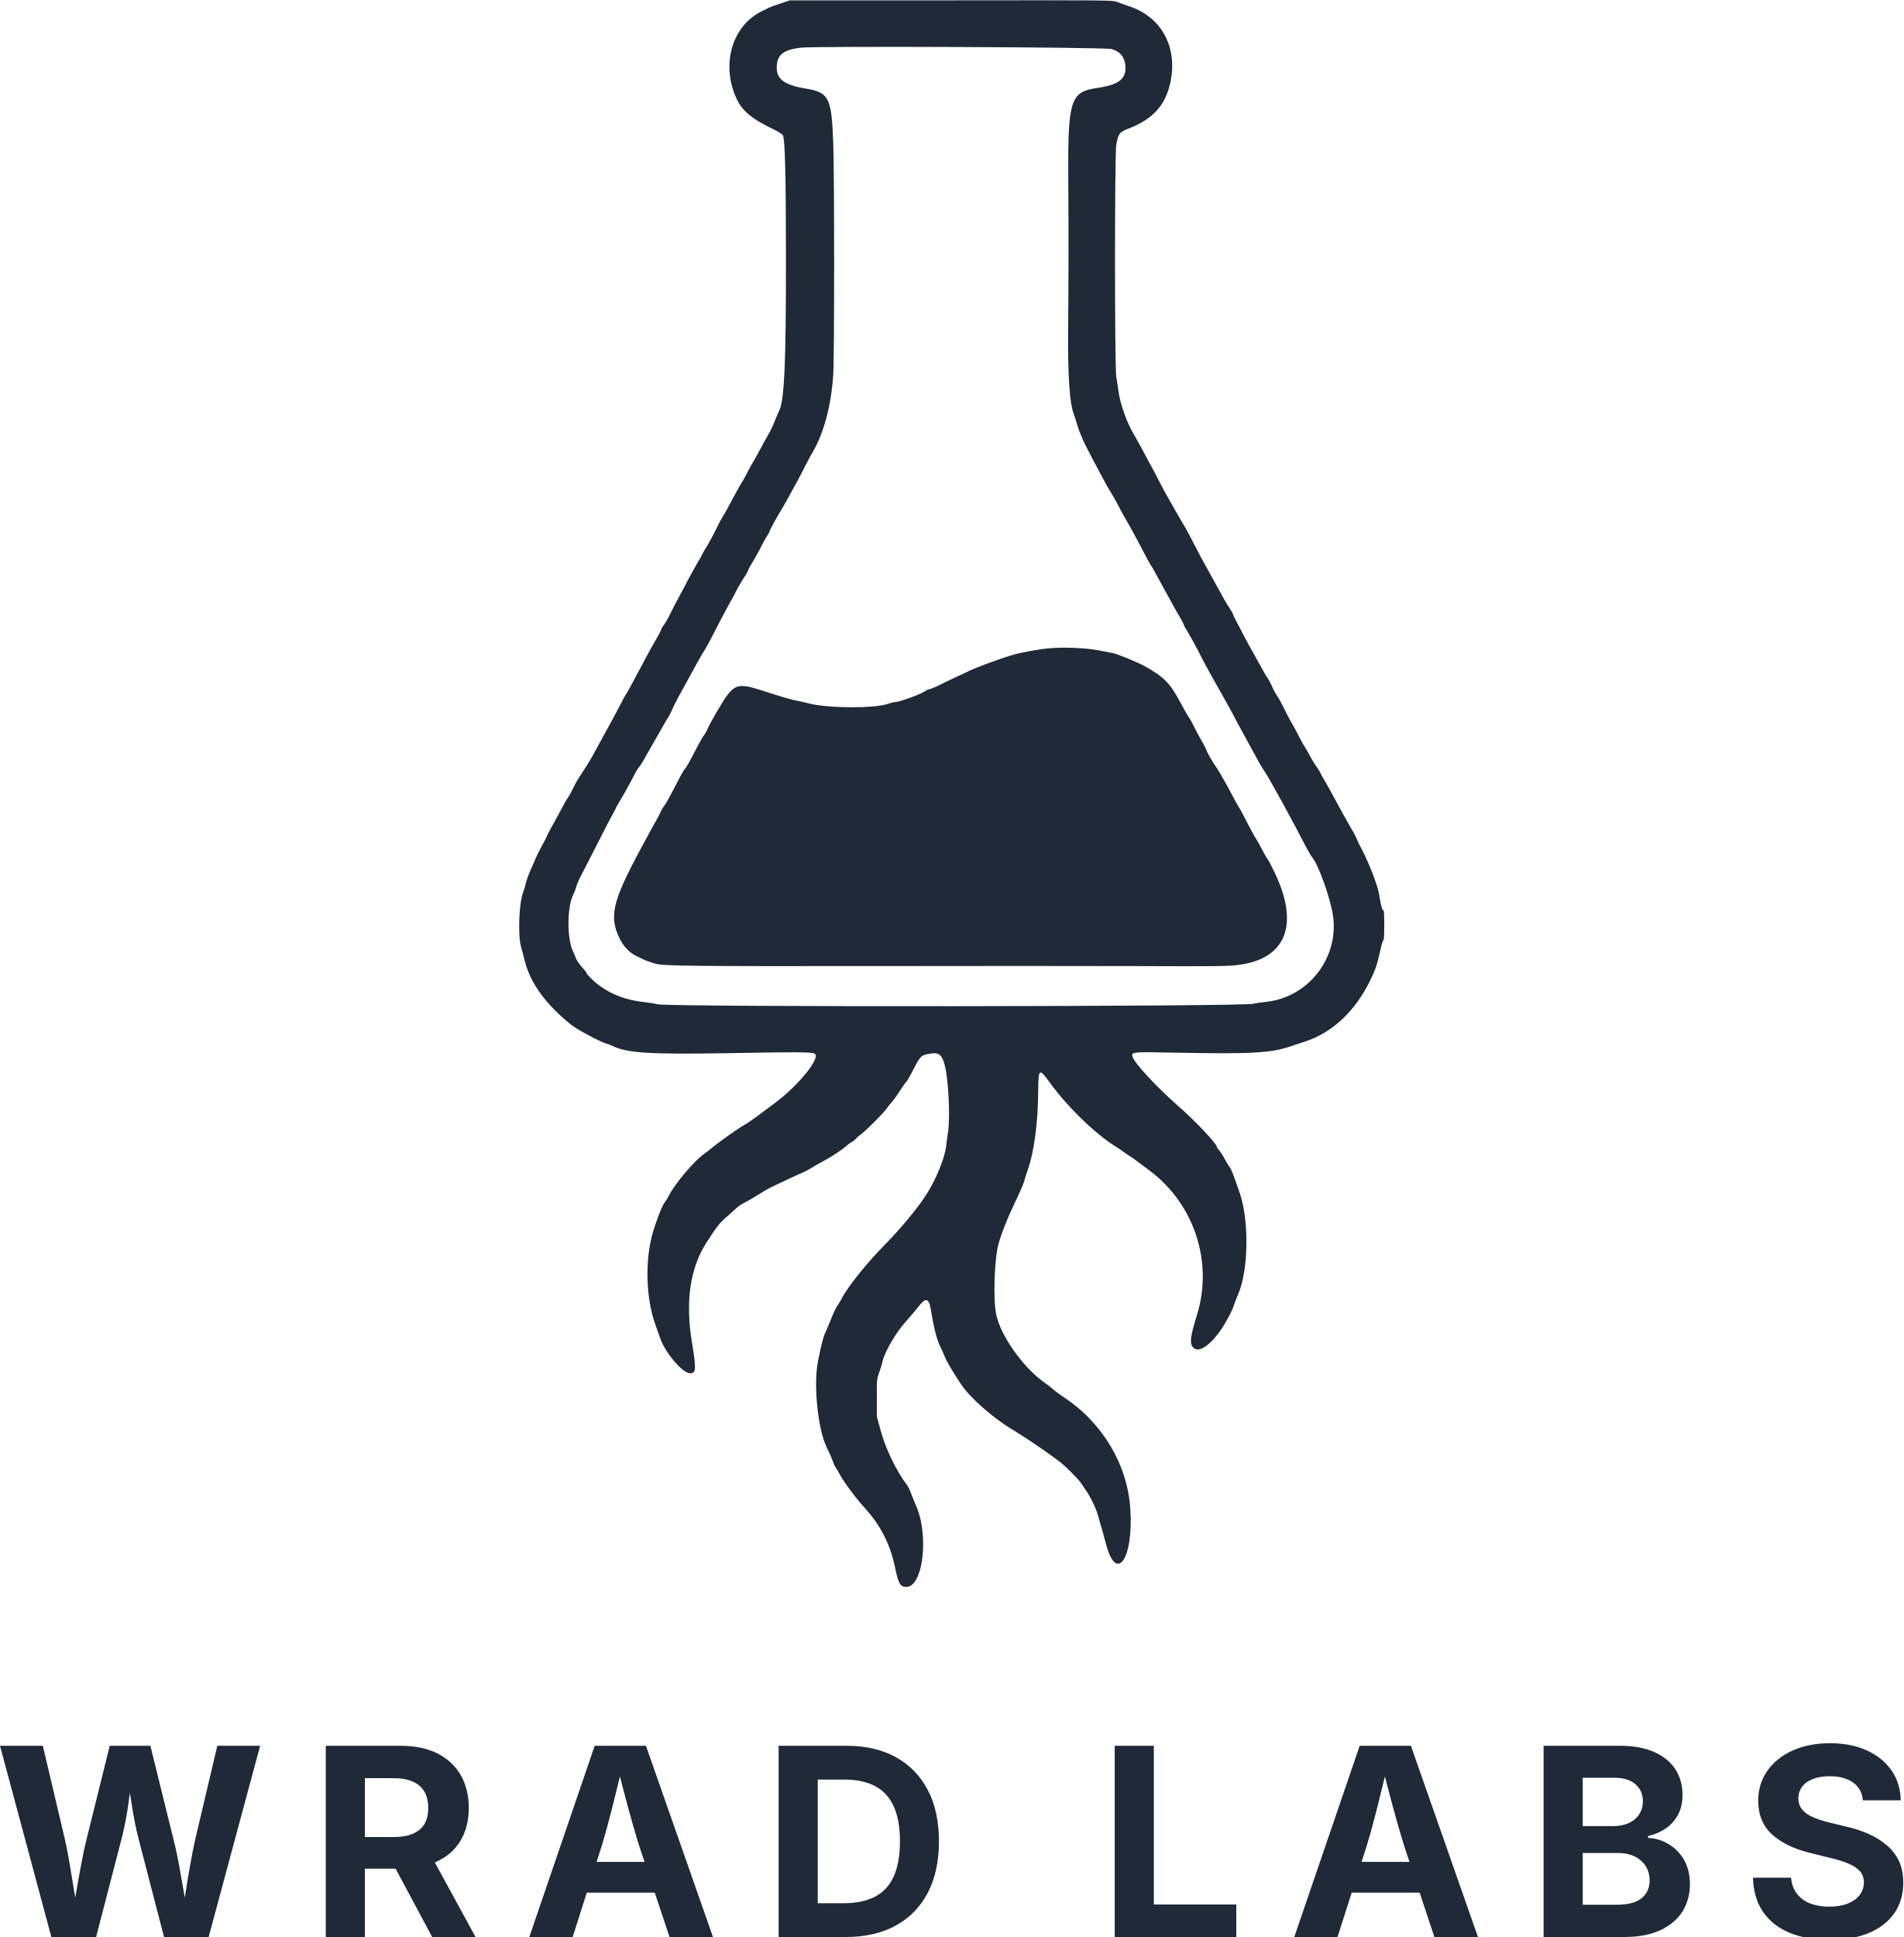
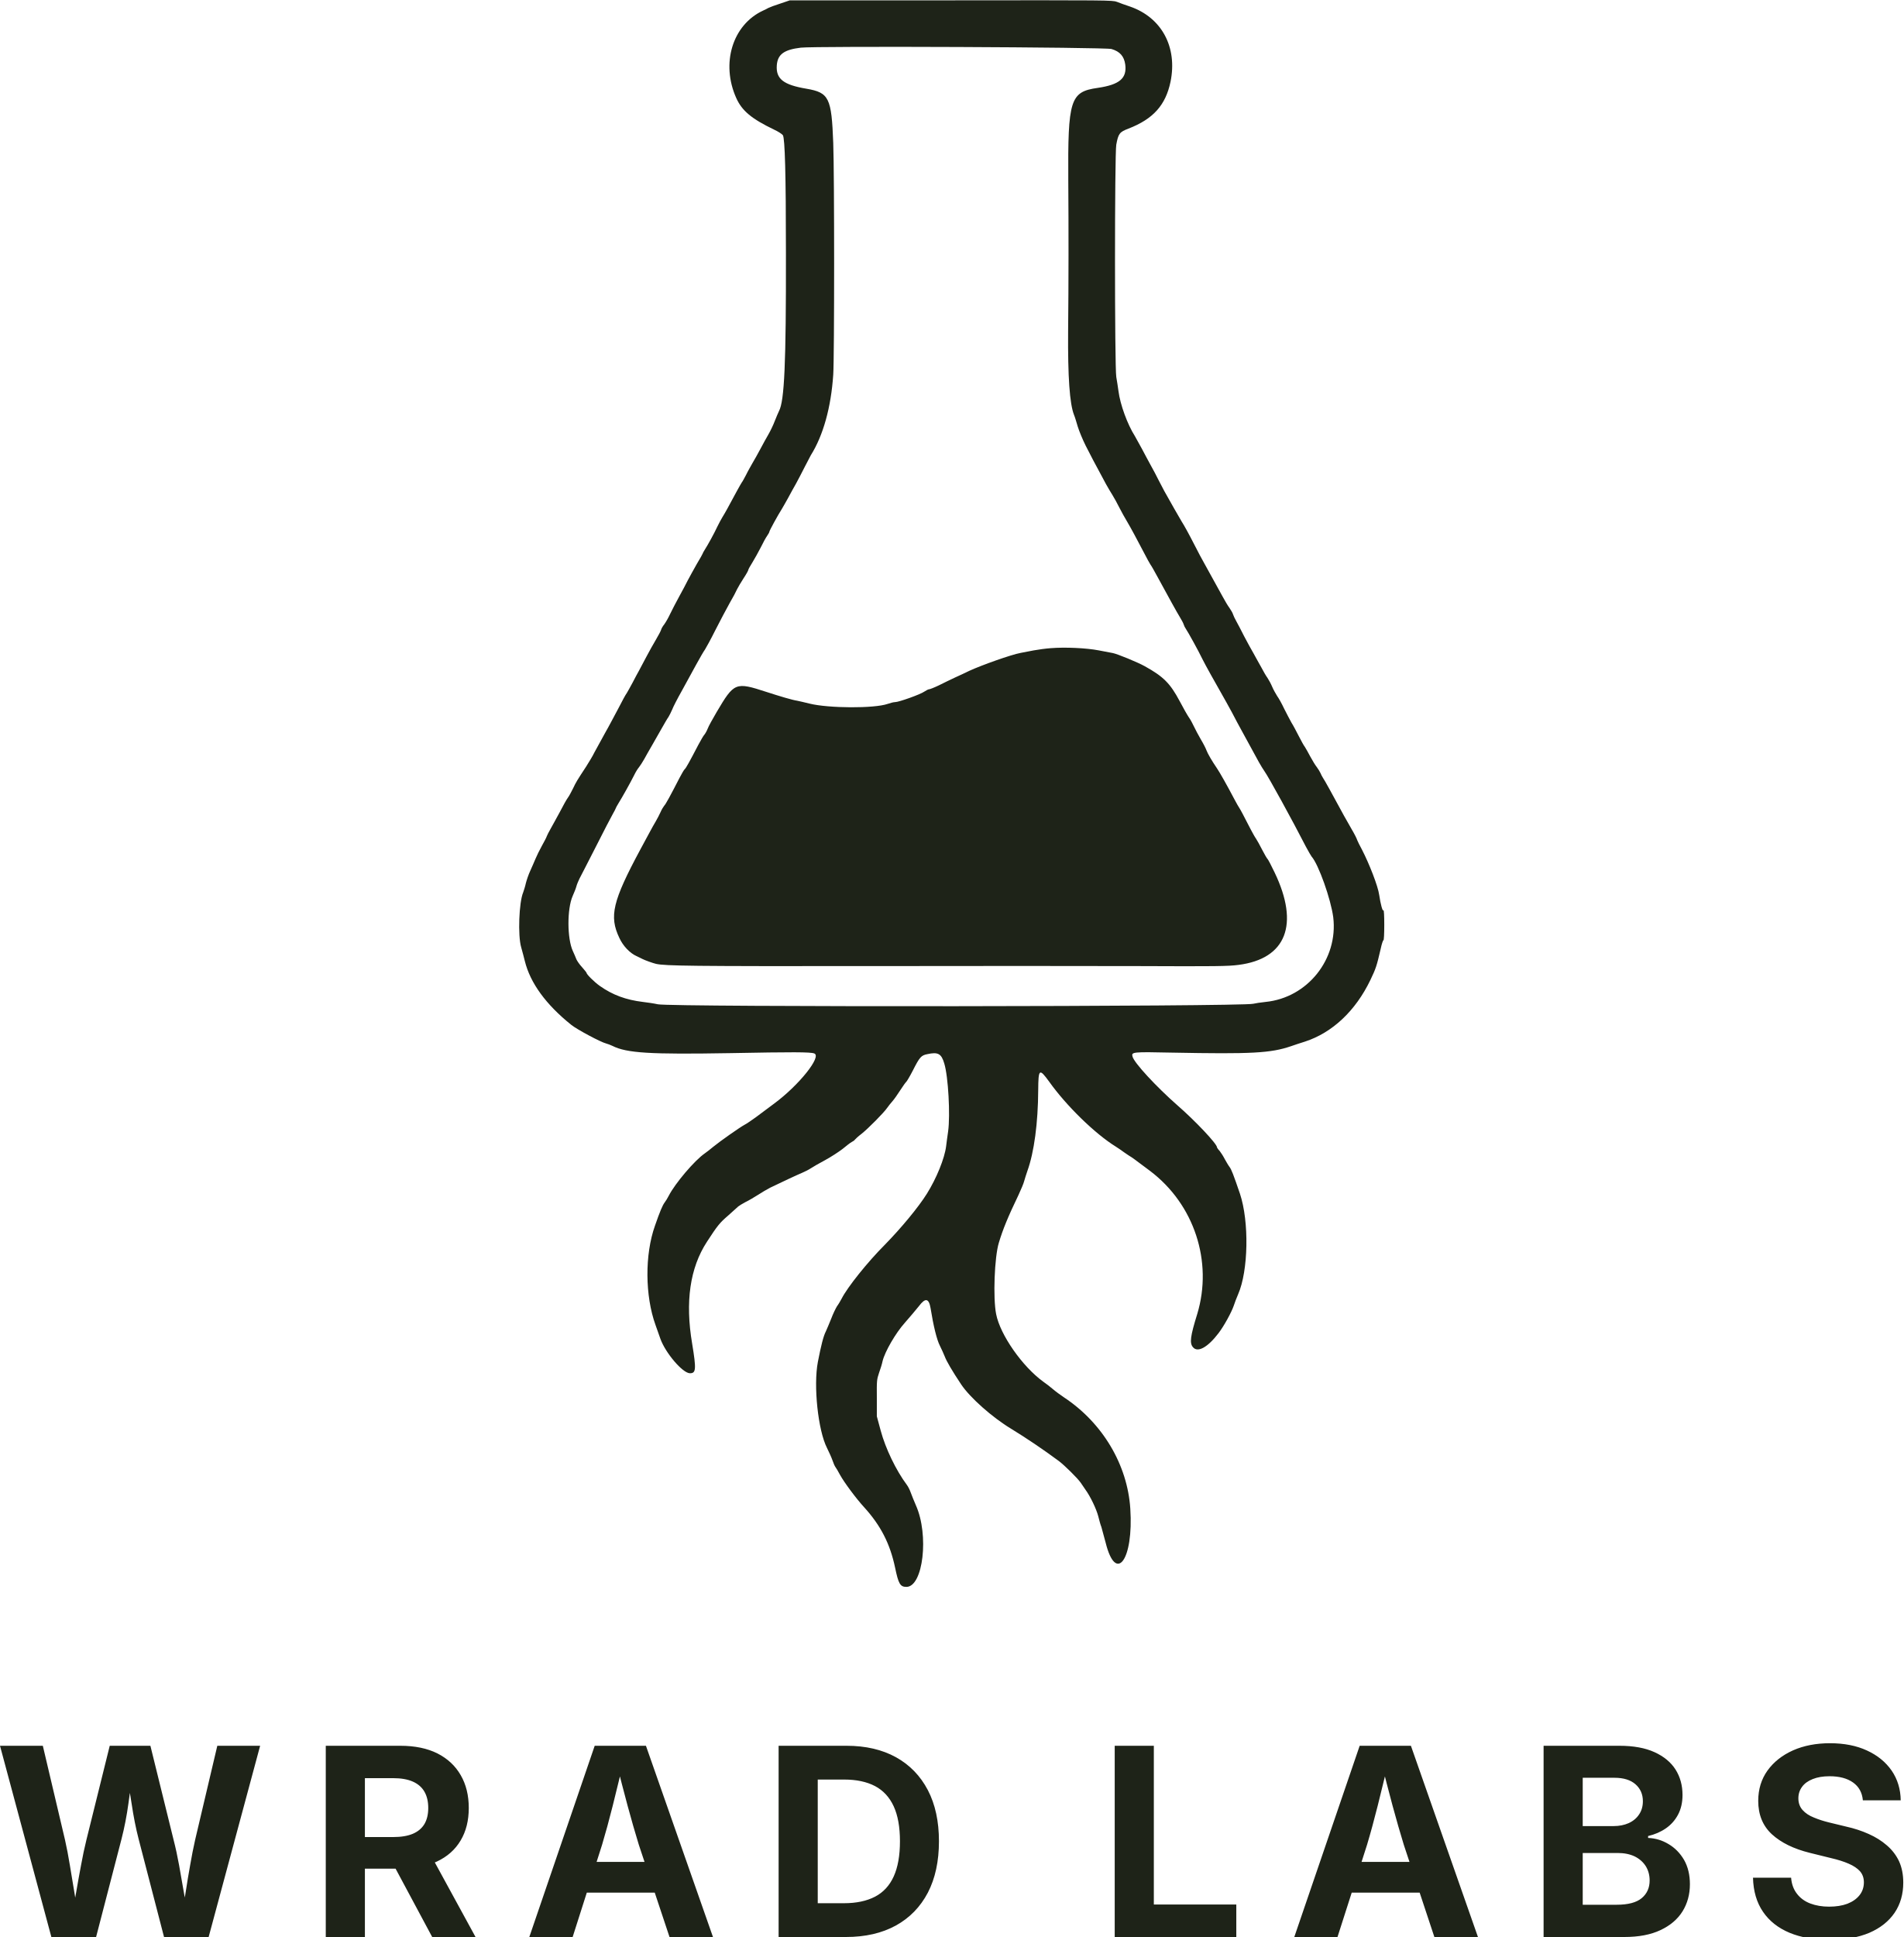
<svg xmlns="http://www.w3.org/2000/svg" viewBox="0 0 1493.3 1519.4" role="img" aria-label="Wrad Labs">
-   <g fill="#1F2937">
+   <g fill="#1E2318">
    <g transform="translate(407.3 0) scale(1.32577)">
      <path fill-rule="evenodd" d="M154.6 2.1C151.4 3.1 148.3 4.3 147.5 4.7 146.8 5.1 145.3 5.9 144.3 6.3 126.3 14.7 119.3 37.5 128.5 58 131.9 65.6 137.6 70.3 150.9 76.7 153.3 77.8 155.6 79.3 156.1 80 157.3 82 157.9 102.6 157.9 149.9 158 215.3 157 237.2 153.8 243.2 153.4 244.1 152.2 246.7 151.3 249.1 150.4 251.5 148.7 255 147.6 256.9 146.4 258.9 144.3 262.8 142.8 265.6 141.3 268.4 139.2 272.2 138.1 274 137.1 275.8 135.3 278.9 134.3 281 133.2 283.1 132.1 285.1 131.8 285.4 131.4 285.9 127.2 293.5 123.2 301 122.4 302.5 121.1 304.7 120.3 306 119.6 307.2 118.2 309.7 117.3 311.6 115.4 315.7 111.7 322.4 109.9 325.2 109.2 326.3 108.6 327.4 108.6 327.6 108.6 327.7 107.1 330.5 105.2 333.6 103.4 336.8 101 341.1 99.9 343.2 98.9 345.3 96.5 349.7 94.7 353 92.9 356.3 90.5 360.9 89.4 363.2 88.3 365.6 86.7 368.3 85.9 369.4 85 370.5 84.2 371.9 84 372.7 83.8 373.4 82.4 376 81 378.4 79.6 380.7 77 385.4 75.3 388.6 73.6 391.9 71.6 395.6 71 396.7 70.3 397.9 68.6 401.1 67.2 403.8 65.8 406.4 64.2 409.3 63.7 410.1 63.1 410.8 60.9 414.9 58.8 419 56.6 423.1 53.1 429.8 50.8 433.8 48.6 437.8 45.8 442.9 44.6 445.1 43.5 447.4 41.2 451.1 39.7 453.5 34.2 461.9 33.7 462.7 31.9 466.5 30.9 468.5 29.6 471 28.9 471.9 28.2 472.8 26 476.7 24 480.6 21.9 484.4 19.5 488.9 18.5 490.6 17.6 492.2 16.6 494.1 16.4 494.7 16.2 495.4 14.9 497.9 13.5 500.4 12.1 502.9 10.4 506.4 9.7 508.1 8.9 509.9 7.6 513.1 6.6 515.2 5.6 517.3 4.5 520.6 4 522.5 3.6 524.4 2.8 526.9 2.4 528 -0.1 533.9 -0.8 553.5 1.2 560.4 1.9 562.9 2.9 566.6 3.4 568.7 6.6 581.6 15.9 594.4 30.9 606.4 34.4 609.2 48.3 616.6 51.5 617.4 52.4 617.6 54.1 618.3 55.2 618.8 63.7 623.1 77.6 623.9 124.8 623.1 161.9 622.4 172.5 622.4 174.7 623.3 179.2 625.1 165.6 642.1 151 652.9 147.5 655.5 142.5 659.2 140 661.1 137.5 662.9 134.6 664.9 133.4 665.5 130.6 667 118.8 675.3 114.9 678.5 113.1 680 110.8 681.8 109.9 682.4 103.8 686.6 92.3 700.2 88.6 707.4 87.9 708.8 86.8 710.6 86.1 711.5 84.9 713.1 83.3 716.8 80.4 725.2 74.3 742.3 74.5 766.7 80.7 783.9 81.8 786.9 83.1 790.6 83.6 792.1 86.6 800.5 96.8 812.5 101.1 812.5 104.7 812.5 104.9 810.2 102.4 795 98.2 770.2 101.1 750.2 111.1 734.8 117.4 725.1 118.7 723.5 123.7 719.2 126.5 716.7 129.2 714.3 129.7 713.8 130.2 713.4 132.1 712.2 134 711.2 135.9 710.3 139.1 708.4 141.3 707 143.4 705.6 146.7 703.7 148.6 702.7 155.2 699.5 164.6 695.1 167.5 693.9 169.2 693.2 171.5 692 172.7 691.2 173.9 690.4 177.7 688.2 181.1 686.4 184.6 684.5 189.2 681.5 191.4 679.8 193.6 678 196 676.1 196.8 675.7 197.6 675.3 198.5 674.7 198.7 674.3 199 673.9 200.7 672.3 202.7 670.8 206.7 667.6 215.9 658.3 217.8 655.5 218.5 654.5 219.9 652.7 220.9 651.6 221.9 650.5 224 647.5 225.6 645 227.2 642.5 228.8 640.3 229.1 640.1 229.4 639.9 231.2 636.9 233 633.4 237 625.5 237.9 624.4 241.6 623.7 247.9 622.3 249.9 623.4 251.6 629.2 254 637 255.2 659.8 253.9 669.3 253.4 672.6 252.9 676.6 252.7 678.2 251.8 685.4 247 697.2 241.3 706.3 236.3 714.3 226.1 726.6 216.5 736.4 206.2 746.7 194.3 761.6 190.9 768.3 190.2 769.6 189 771.7 188.1 772.9 187.3 774.2 185.7 777.5 184.7 780.2 183.6 782.9 182.2 786.3 181.5 787.8 180.1 790.5 178.7 796 176.8 805.8 174.1 819.9 176.9 846.3 182.2 856.7 183.3 858.9 184.8 862.2 185.4 863.9 186 865.7 186.8 867.5 187.2 868 187.6 868.5 188.8 870.5 189.9 872.6 192.3 877 199.5 886.7 204.2 891.8 214 902.6 219.5 913.3 222.5 927.5 224.5 937.1 225.5 938.9 229.2 938.9 239.1 938.9 242.7 908.2 234.8 890.6 233.7 888.1 232.4 884.8 231.8 883.2 231.2 881.5 230.2 879.5 229.5 878.6 223 869.9 216.8 856.9 214 846.5L211.7 838 211.7 827.2C211.6 816.8 211.7 816.2 213 812.3 213.8 810.1 214.8 806.9 215.1 805.3 216.5 799.6 222.9 788.6 228.3 782.6 231.1 779.4 234.6 775.3 236.6 772.8 240.4 767.7 242.5 768.1 243.5 774 245.2 784.6 247.2 792.7 249 796.2 250 798.2 251.3 801.1 251.9 802.6 252.9 805.3 256.2 811 261.6 819.1 266.8 826.9 280 838.6 291.1 845.3 300.1 850.8 310.2 857.6 319.5 864.5 322.9 867.1 330.4 874.5 332.3 877.2 333 878.3 334.3 880.1 335.1 881.3 338.1 885.4 341.6 892.8 342.7 897 343.3 899.4 344.1 902.3 344.6 903.5 345 904.8 346.1 908.9 347.1 912.7 353.2 937.3 363.7 922.9 361.7 892.6 360 866.6 345.3 841.9 322.5 826.8 320.4 825.4 317.4 823.2 315.9 821.9 314.4 820.6 311.8 818.6 310.2 817.5 297.8 808.5 284.7 789.8 282.3 777.5 280.4 768 281.3 743.8 283.9 735.3 286.3 727.3 289.3 720 295.5 707.1 297 703.9 298.6 700.1 298.9 698.8 299.3 697.4 300.1 694.8 300.8 692.8 304.8 681.7 307.1 664.4 307.2 645 307.3 632.3 307.8 631.9 313.7 640 323.8 654.2 340.8 670.8 353.1 678.4 354.4 679.2 356.7 680.8 358.2 681.9 359.8 683 361.7 684.3 362.6 684.8 363.4 685.4 365.5 686.8 367.1 688.1 368.8 689.3 371.6 691.5 373.4 692.8 399.5 712.5 410.7 746.4 401.3 777.5 397.2 790.7 396.7 794.7 398.8 797.1 401.6 800.5 407.6 797.1 413.9 788.8 417.2 784.5 421.6 776.4 422.9 772.6 423.5 770.8 424.6 767.8 425.5 765.8 431.6 751.9 432.1 722.8 426.6 706.3 422.7 694.9 421.6 692 420.4 690.4 419.7 689.5 418.5 687.4 417.6 685.8 416.8 684.2 415.4 682 414.6 681 413.7 680.1 413 679 413 678.8 413 676.8 400.3 663.3 389.5 653.9 377.2 643.1 363.9 628.8 363 625.1 362.3 622.4 363 622.3 386.5 622.8 433.6 623.7 444.8 623.1 456.8 619 458.8 618.3 462.4 617.1 465 616.3 481.3 611 495 598.1 503.8 579.8 507 573.1 507.5 571.7 509.9 561.3 510.5 558.4 511.3 556.2 511.5 556.3 511.8 556.5 512 552.4 512 547.2 512 541.7 511.8 538.2 511.5 538.6 511 539.4 509.8 534.9 509 529.5 508.3 524.3 503.1 511 498.8 502.7 497.5 500.4 496.3 497.8 496 497.1 495.8 496.3 494.4 493.5 492.8 490.8 491.3 488.2 489.2 484.5 488.2 482.7 481.3 470 476.6 461.4 475.7 460.2 475.2 459.4 474.5 458.1 474.2 457.3 473.9 456.6 472.9 455 472.1 453.9 471.2 452.8 469.5 450 468.2 447.6 466.9 445.2 465.5 442.6 465 441.9 464.4 441.2 462.9 438.4 461.5 435.7 460.1 433 458.2 429.3 457.1 427.6 456.1 425.8 454.1 422 452.7 419.2 451.4 416.4 449.5 413 448.6 411.8 447.8 410.5 446.4 408.1 445.7 406.4 445 404.7 443.7 402.3 442.9 401.1 442 399.9 440.4 397.1 439.2 394.8 438 392.6 435.9 389 434.7 386.7 433.4 384.5 430.9 379.9 429.1 376.5 427.4 373 425.2 369 424.4 367.5 423.6 366.1 422.7 364.2 422.5 363.5 422.3 362.7 421.3 361 420.4 359.7 419.4 358.4 417.6 355.3 416.3 352.9 413.7 348.2 410.1 341.6 405.7 333.7 404.1 330.9 401.6 326.2 400.1 323.2 396 315.2 393.7 311.1 392 308.4 390.6 306.1 385.2 296.6 381.8 290.5 381.1 289.1 379.6 286.2 378.4 284 377.3 281.8 375.3 277.9 373.8 275.3 372.4 272.8 370.1 268.4 368.6 265.6 367.1 262.8 365.2 259.4 364.4 258 360 251.1 355.7 239.3 354.7 231.4 354.4 229.1 353.8 225.3 353.4 223 352.4 216.9 352.4 91.3 353.4 85.6 354.6 79.1 355.3 78.1 360.6 76.1 375.3 70.4 382.6 62.2 385.5 48.4 389.7 27.9 380.3 10.4 361.6 3.9 358.8 3 355.3 1.7 353.8 1.1 351.2 0.1 348.8 0.1 255.7 0.2L160.2 0.2 154.6 2.1ZM166.7 28.2C156.7 29.4 153 32.2 152.5 38.6 151.9 46.7 156.4 50.2 170.1 52.5 183.4 54.8 184.9 57.8 185.9 84.6 186.6 102.6 186.6 211.4 185.9 221.7 184.6 241 180 257.6 172.6 269.4 172.2 270.1 170.6 273.2 169.1 276.1 167.6 279.1 165.3 283.5 164 285.9 162.6 288.3 160.5 292.2 159.2 294.6 157.9 297 156.2 299.9 155.5 301.1 153.2 304.7 148.1 314 148.1 314.6 148.1 314.9 147.5 316 146.8 317 146 318.1 144.3 321.2 143 323.9 141.6 326.6 139.4 330.6 138.1 332.7 136.7 334.9 135.6 336.9 135.6 337.3 135.6 337.6 134.4 339.8 132.8 342.2 131.3 344.5 129.6 347.4 129 348.6 128.5 349.8 126.5 353.6 124.5 357 122.6 360.4 118.8 367.6 116.1 372.9 113.4 378.3 110.6 383.4 110 384.3 109.3 385.2 107 389.2 104.8 393.2 102.6 397.2 98.7 404.3 96.2 408.9 93.6 413.5 91.1 418.4 90.6 419.8 90 421.2 89 423.2 88.4 424.2 87.7 425.1 85.9 428.3 84.3 431.1 82.7 433.9 80.1 438.4 78.6 441.1 77 443.8 75 447.4 74 449.2 73 451 71.6 453.1 70.9 454 70.2 454.8 68.9 456.9 68.1 458.6 65.8 463.2 60.8 472.1 58.9 475.1 58 476.6 57.2 478 57.2 478.2 57.2 478.4 56.4 479.9 55.5 481.5 54.6 483.1 50 491.8 45.4 501 40.7 510.1 36.4 518.7 35.7 519.9 35.1 521.2 34.2 523.2 33.9 524.4 33.6 525.6 32.6 528.1 31.7 530.1 28.3 537.8 28.4 555.4 31.8 562.7 32.6 564.5 33.6 566.7 33.9 567.6 34.3 568.5 35.7 570.6 37.2 572.2 38.7 573.9 39.9 575.4 39.9 575.6 39.9 576.5 44.6 581.1 47.7 583.3 55.3 588.7 63.3 591.6 73.2 592.8 75.8 593.1 79.9 593.7 82.1 594.2 89.9 595.9 427.8 595.6 434.4 593.9 435.6 593.6 438.9 593.1 441.8 592.8 466.6 590.3 484.8 567.5 481.8 542.7 480.4 532 473.1 511.4 469 506.8 468.6 506.3 467.1 503.7 465.7 501.1 457.8 485.7 443.4 459.4 440.9 456 439.2 453.5 437.3 450.2 432.1 440.5 430.5 437.6 428.4 433.7 427.4 431.9 426.4 430.1 423.9 425.5 421.9 421.6 419.8 417.7 417.1 412.9 415.9 410.8 411 402.2 406.3 393.8 404.4 390 402 385 395.9 374 394.6 372.1 394.1 371.4 393.5 370.2 393.3 369.5 393.1 368.7 392 366.7 390.9 364.9 389 361.8 384.9 354.3 377.8 341.3 376.1 338.2 374.3 334.9 373.6 334 373 333.1 371.5 330.3 370.2 327.8 365.6 319 362 312.3 359.8 308.6 358.5 306.5 356.5 302.8 355.2 300.3 354 297.9 352.2 294.6 351.2 293 350.2 291.5 348.5 288.5 347.3 286.4 340.1 273 338.2 269.5 335.3 263.7 333.5 260.1 331.4 255 330.6 252.4 329.8 249.7 328.9 246.6 328.4 245.5 325.8 238.9 324.7 222.9 324.9 196.1 325.2 166.4 325.2 135 325 106.9 324.7 58.9 326.1 54.3 342.4 52 355.4 50.1 359.8 46.3 358.7 38.1 358 33.3 355.6 30.5 350.6 29 347.2 27.9 175 27.2 166.7 28.2ZM314.6 383.5C311.8 383.7 307.3 384.3 304.6 384.8 301.9 385.3 298.4 386 296.8 386.3 291.3 387.3 273.8 393.5 266.2 397 264.4 397.9 260.8 399.6 258.1 400.8 255.4 402.1 251.1 404.1 248.4 405.5 245.7 406.8 243.1 407.8 242.7 407.8 242.2 407.8 241 408.4 239.8 409.2 237.4 410.9 224.7 415.4 222.6 415.4 221.7 415.4 219.7 415.9 218 416.5 210.2 419.2 183.2 419.1 171.9 416.3 169 415.6 165.7 414.8 164.6 414.6 161.8 414.2 154.4 412 146.4 409.4 128 403.4 127.3 403.7 116.9 421.3 114.5 425.4 112.1 429.7 111.6 431.1 111.1 432.4 110.2 434 109.7 434.6 109.1 435.2 107.5 438 106 440.8 101.1 450.2 98.7 454.6 98 455.1 97.6 455.4 96.2 457.8 94.9 460.3 89.5 470.8 86.8 475.8 85.8 476.8 85.3 477.4 84.3 479.1 83.7 480.5 83 482 81.8 484.4 80.9 485.9 80 487.4 78.3 490.4 77.2 492.5 76.1 494.5 73.7 499 71.8 502.5 55.3 533.2 53.2 542.1 59.3 554.9 61.5 559.7 65.5 563.9 69.5 565.7 70.9 566.4 72.5 567.1 73 567.4 74.3 568.1 79.3 569.9 81.1 570.3 86.6 571.5 102.2 571.7 204.6 571.6 265 571.5 337.8 571.5 366.5 571.6 412.5 571.8 419.6 571.7 425.7 570.9 454 567.3 461.9 547 447.1 516.2 445.1 512 443.2 508.4 442.9 508.2 442.6 508 441.2 505.6 439.8 502.9 438.4 500.1 436.7 497.1 436.1 496.2 435.5 495.4 434.1 492.9 433 490.8 428.3 481.6 426.7 478.7 426.2 478 425.9 477.6 424.5 475.2 423.2 472.7 419.1 464.9 414.6 456.9 413 454.6 410 450.2 407.5 445.9 406.8 444 406.4 442.8 404.9 439.9 403.4 437.4 402 435 400.2 431.6 399.4 429.9 398.6 428.2 397.3 425.7 396.4 424.5 395.5 423.2 393 418.8 390.9 414.8 385.3 404.3 381.3 400.3 370.3 394.2 366 391.8 354 386.9 351.4 386.4 350.4 386.2 346.6 385.5 343 384.8 335.8 383.4 323.1 382.8 314.6 383.5Z" />
    </g>
    <g transform="translate(-4.9 1369.4)">
      <path d="M80.3 150L45.2 150L4.9 0L38.5 0L55.9 73.8Q58 83.1 59.7 93.6Q61.5 104.1 63.2 114.7Q64.9 125.3 66.5 135.1L61.1 135.1Q62.9 125.3 64.7 114.7Q66.5 104.1 68.5 93.6Q70.4 83.1 72.7 73.8L91 0L122.9 0L141.1 73.8Q143.5 83.1 145.4 93.6Q147.3 104.1 149.1 114.7Q151 125.3 152.8 135.1L147.2 135.1Q148.9 125.3 150.6 114.7Q152.2 104.1 154.1 93.6Q155.9 83.1 158 73.8L175.4 0L209 0L168.6 150L133.6 150L113.7 73.3Q110.4 60.5 108.2 45.6Q105.9 30.7 103.1 14.9L110.7 14.9Q107.6 30.3 105.7 45Q103.7 59.7 100.2 73.3M291.2 150L260.5 150L260.5 0L319 0Q336.1 0 348.1 6Q360.1 12.1 366.4 23.1Q372.7 34 372.7 48.8Q372.7 63.6 366.3 74.3Q359.9 85.1 347.7 90.8Q335.6 96.4 318.3 96.4L278.6 96.4L278.6 71.6L313.4 71.6Q322.8 71.6 328.9 69Q334.9 66.4 337.9 61.4Q340.9 56.3 340.9 48.8Q340.9 41.2 337.9 36Q334.9 30.8 328.8 28.1Q322.7 25.4 313.3 25.4L291.2 25.4L291.2 150M378 150L344 150L307.4 81.7L340.7 81.7M454.2 150L420.2 150L471.5 0L511.7 0L564.3 150L530.2 150L506.1 77.6Q501.8 63.6 497.3 47Q492.8 30.3 487.9 10.6L494.6 10.6Q489.8 30.4 485.6 47.2Q481.4 63.9 477.3 77.6L454.2 150M532.3 115.2L452.3 115.2L452.3 91.1L532.3 91.1M668.6 150L629.7 150L629.7 123.5L667.1 123.5Q681.5 123.5 691.4 118.4Q701.2 113.3 706.1 102.5Q711 91.7 711 74.9Q711 58.2 706.1 47.5Q701.1 36.7 691.4 31.6Q681.6 26.5 667.3 26.5L629 26.5L629 0L669.1 0Q691.6 0 707.9 9Q724.1 18 732.9 34.8Q741.6 51.5 741.6 74.9Q741.6 98.4 732.9 115.2Q724.1 132 707.8 141Q691.4 150 668.6 150M615.8 0L646.5 0L646.5 150L615.8 150M974.9 150L879.5 150L879.5 0L910.2 0L910.2 124.5L974.9 124.5M1054.3 150L1020.4 150L1071.7 0L1111.9 0L1164.5 150L1130.3 150L1106.3 77.6Q1102 63.6 1097.5 47Q1093 30.3 1088.1 10.6L1094.8 10.6Q1090 30.4 1085.8 47.2Q1081.6 63.9 1077.5 77.6L1054.3 150M1132.5 115.2L1052.4 115.2L1052.4 91.1L1132.5 91.1M1279.3 150L1216 150L1216 0L1275.5 0Q1292 0 1303 5Q1314 10 1319.5 18.6Q1325 27.3 1325 38.6Q1325 47.4 1321.5 54Q1318 60.6 1311.9 64.8Q1305.8 69 1298 70.8L1298 72.3Q1306.5 72.6 1314 77.1Q1321.5 81.5 1326.2 89.5Q1330.8 97.6 1330.8 108.6Q1330.8 120.5 1325 129.9Q1319.2 139.2 1307.7 144.6Q1296.3 150 1279.3 150M1246.7 84.1L1246.7 124.7L1273.3 124.7Q1286.8 124.7 1293 119.5Q1299.2 114.3 1299.2 105.7Q1299.2 99.4 1296.2 94.5Q1293.1 89.6 1287.5 86.8Q1281.8 84.1 1274.1 84.1L1246.7 84.1M1246.7 25.1L1246.7 63L1270.9 63Q1277.5 63 1282.7 60.7Q1288 58.3 1290.9 53.9Q1293.9 49.5 1293.9 43.5Q1293.9 35.3 1288.1 30.2Q1282.3 25.1 1271.6 25.1M1440.3 152.2Q1422.3 152.2 1409 146.7Q1395.6 141.1 1388.2 130.3Q1380.7 119.4 1380.3 103.5L1410.2 103.5Q1410.8 111 1414.8 116.1Q1418.7 121.2 1425.2 123.7Q1431.8 126.2 1440 126.2Q1448.3 126.2 1454.4 123.9Q1460.5 121.5 1463.9 117.2Q1467.3 112.9 1467.3 107.1Q1467.3 102 1464.3 98.5Q1461.2 95 1455.4 92.5Q1449.7 90 1441.5 88.1L1424.9 84Q1405.9 79.3 1395.1 69.4Q1384.4 59.5 1384.4 43.2Q1384.4 29.6 1391.7 19.4Q1399 9.3 1411.7 3.6Q1424.4-2 1440.7-2Q1457.4-2 1469.7 3.7Q1482.1 9.4 1489.1 19.5Q1496 29.6 1496.2 42.8L1466.5 42.8Q1465.7 33.7 1458.8 28.8Q1451.9 23.9 1440.4 23.9Q1432.7 23.9 1427.2 26.1Q1421.6 28.3 1418.8 32.2Q1415.9 36.1 1415.9 41.2Q1415.9 46.7 1419.2 50.4Q1422.5 54.1 1428.1 56.3Q1433.6 58.6 1439.8 60.1L1453.4 63.4Q1462.9 65.5 1471.1 69.2Q1479.2 72.8 1485.3 78.1Q1491.5 83.4 1494.9 90.6Q1498.2 97.9 1498.2 107.3Q1498.2 120.9 1491.4 131Q1484.5 141.1 1471.6 146.7Q1458.6 152.2 1440.3 152.2" />
    </g>
  </g>
</svg>
